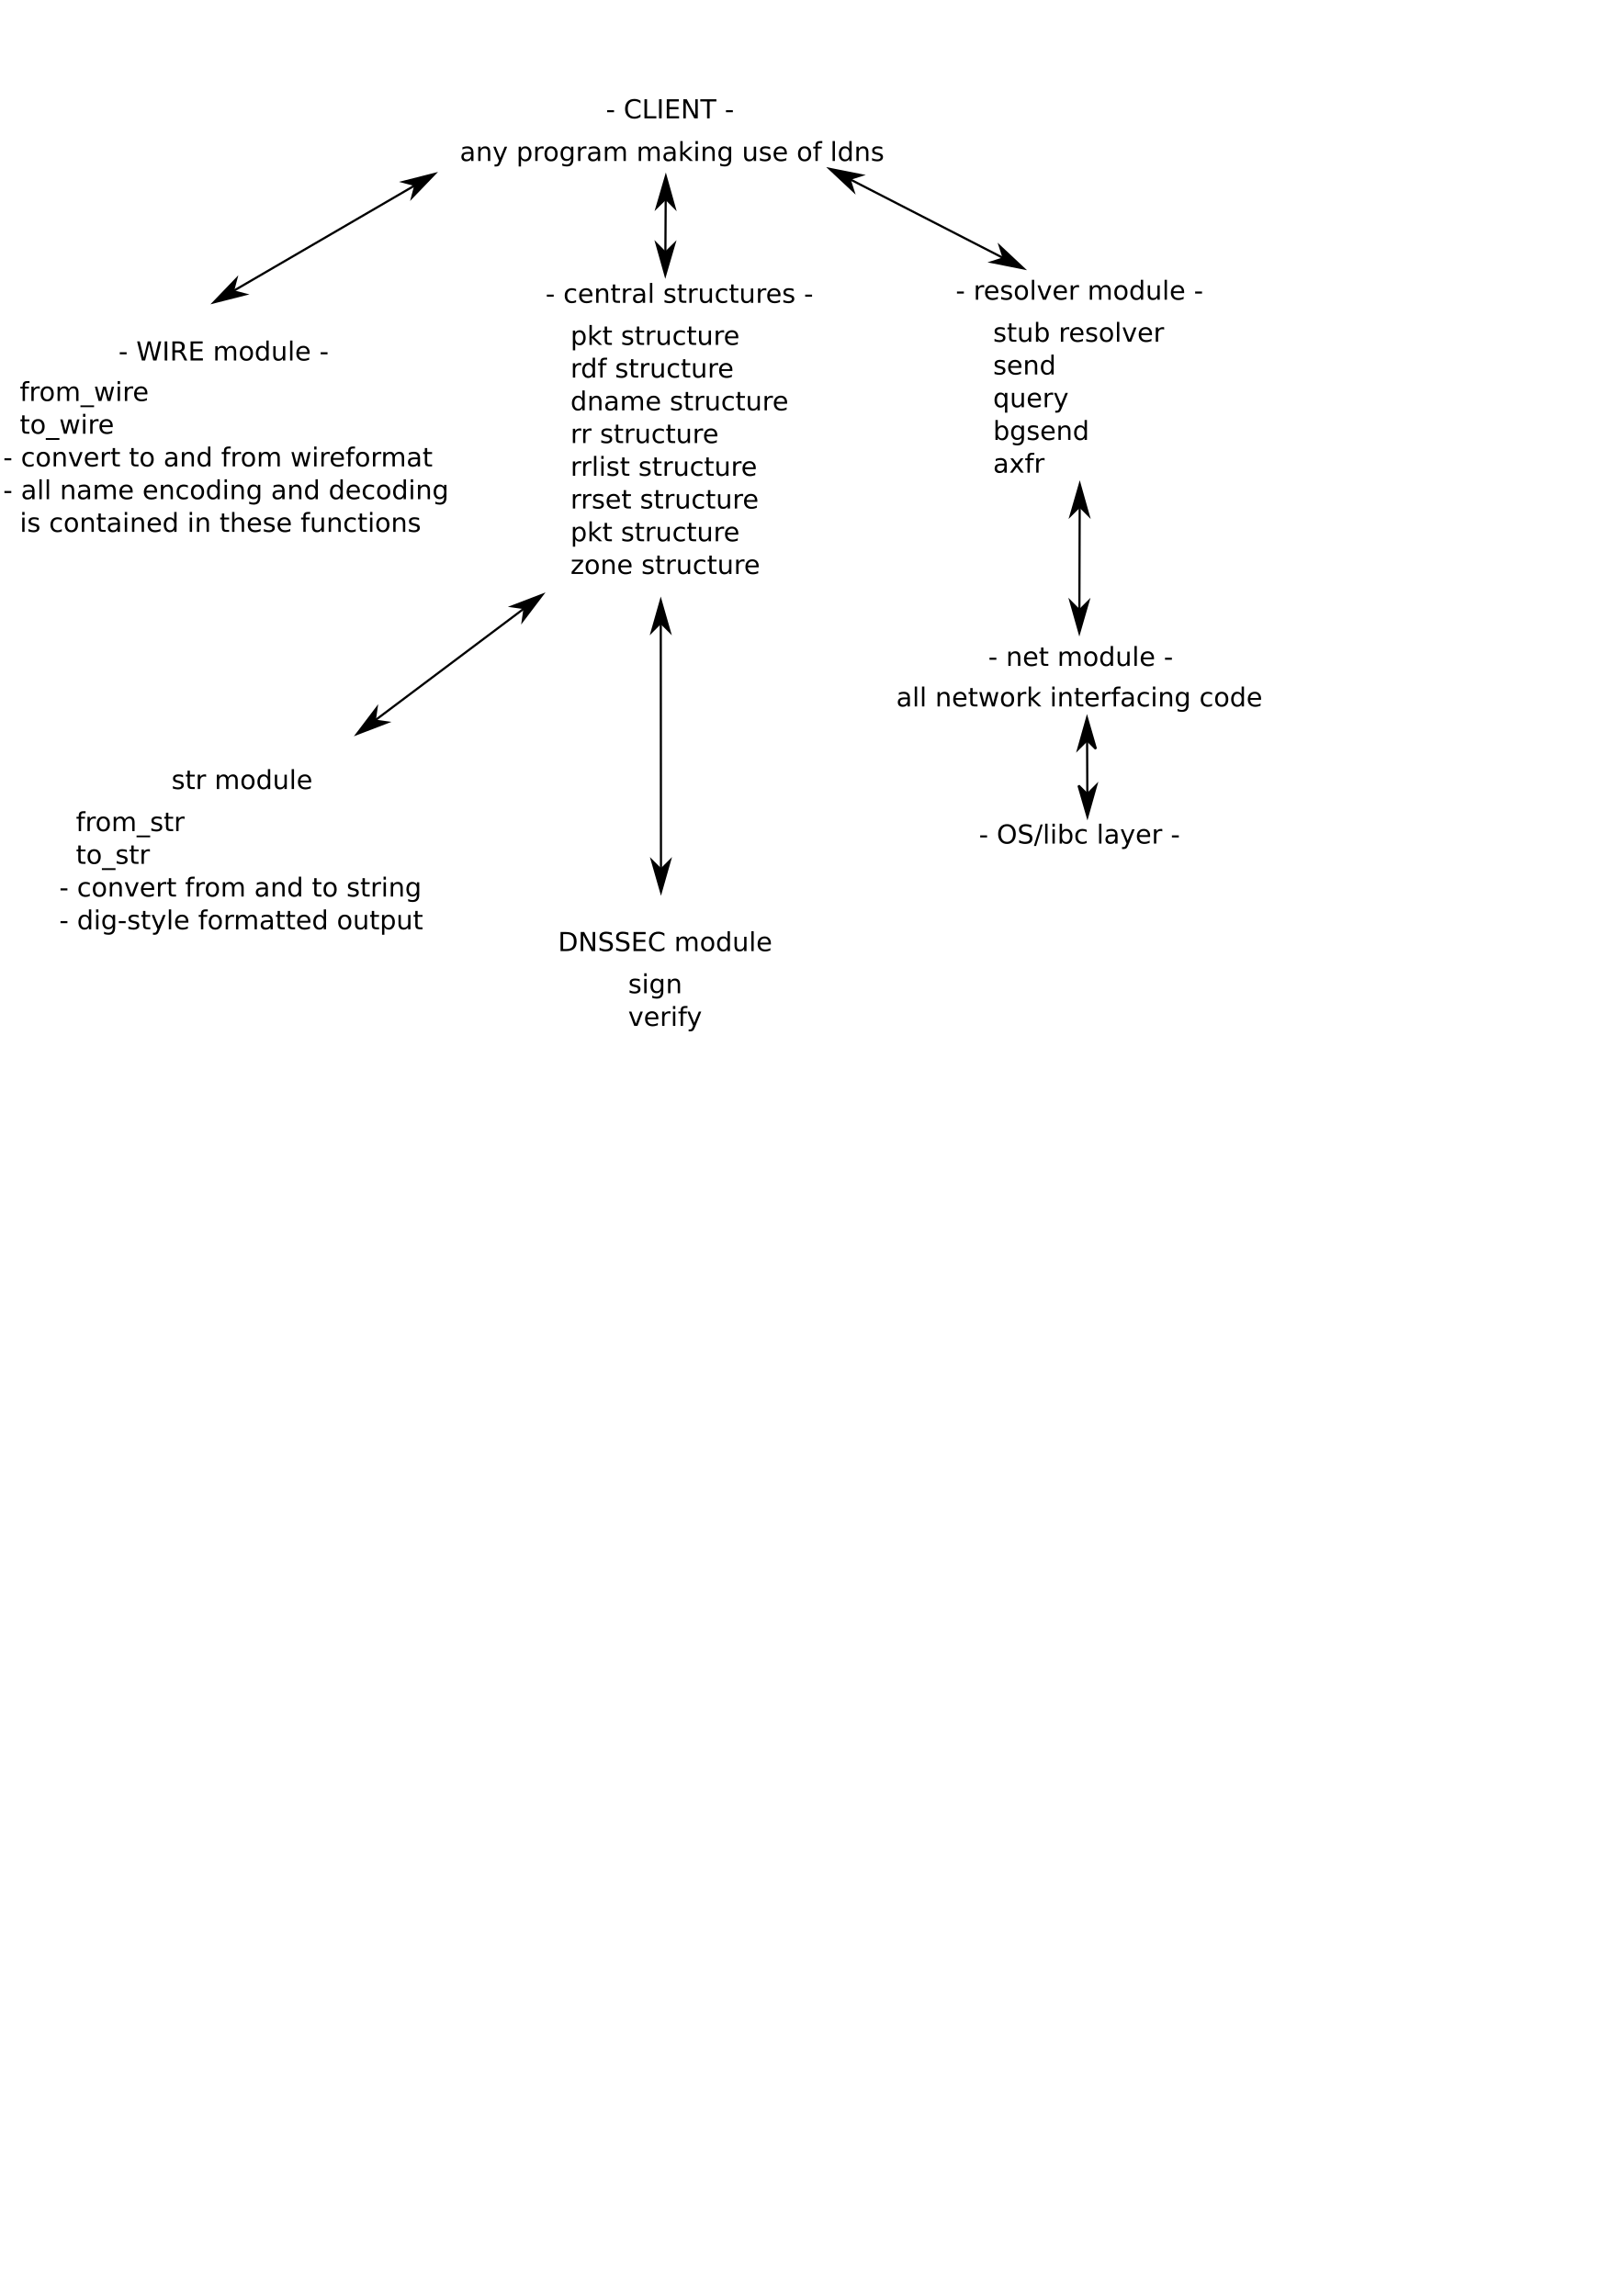
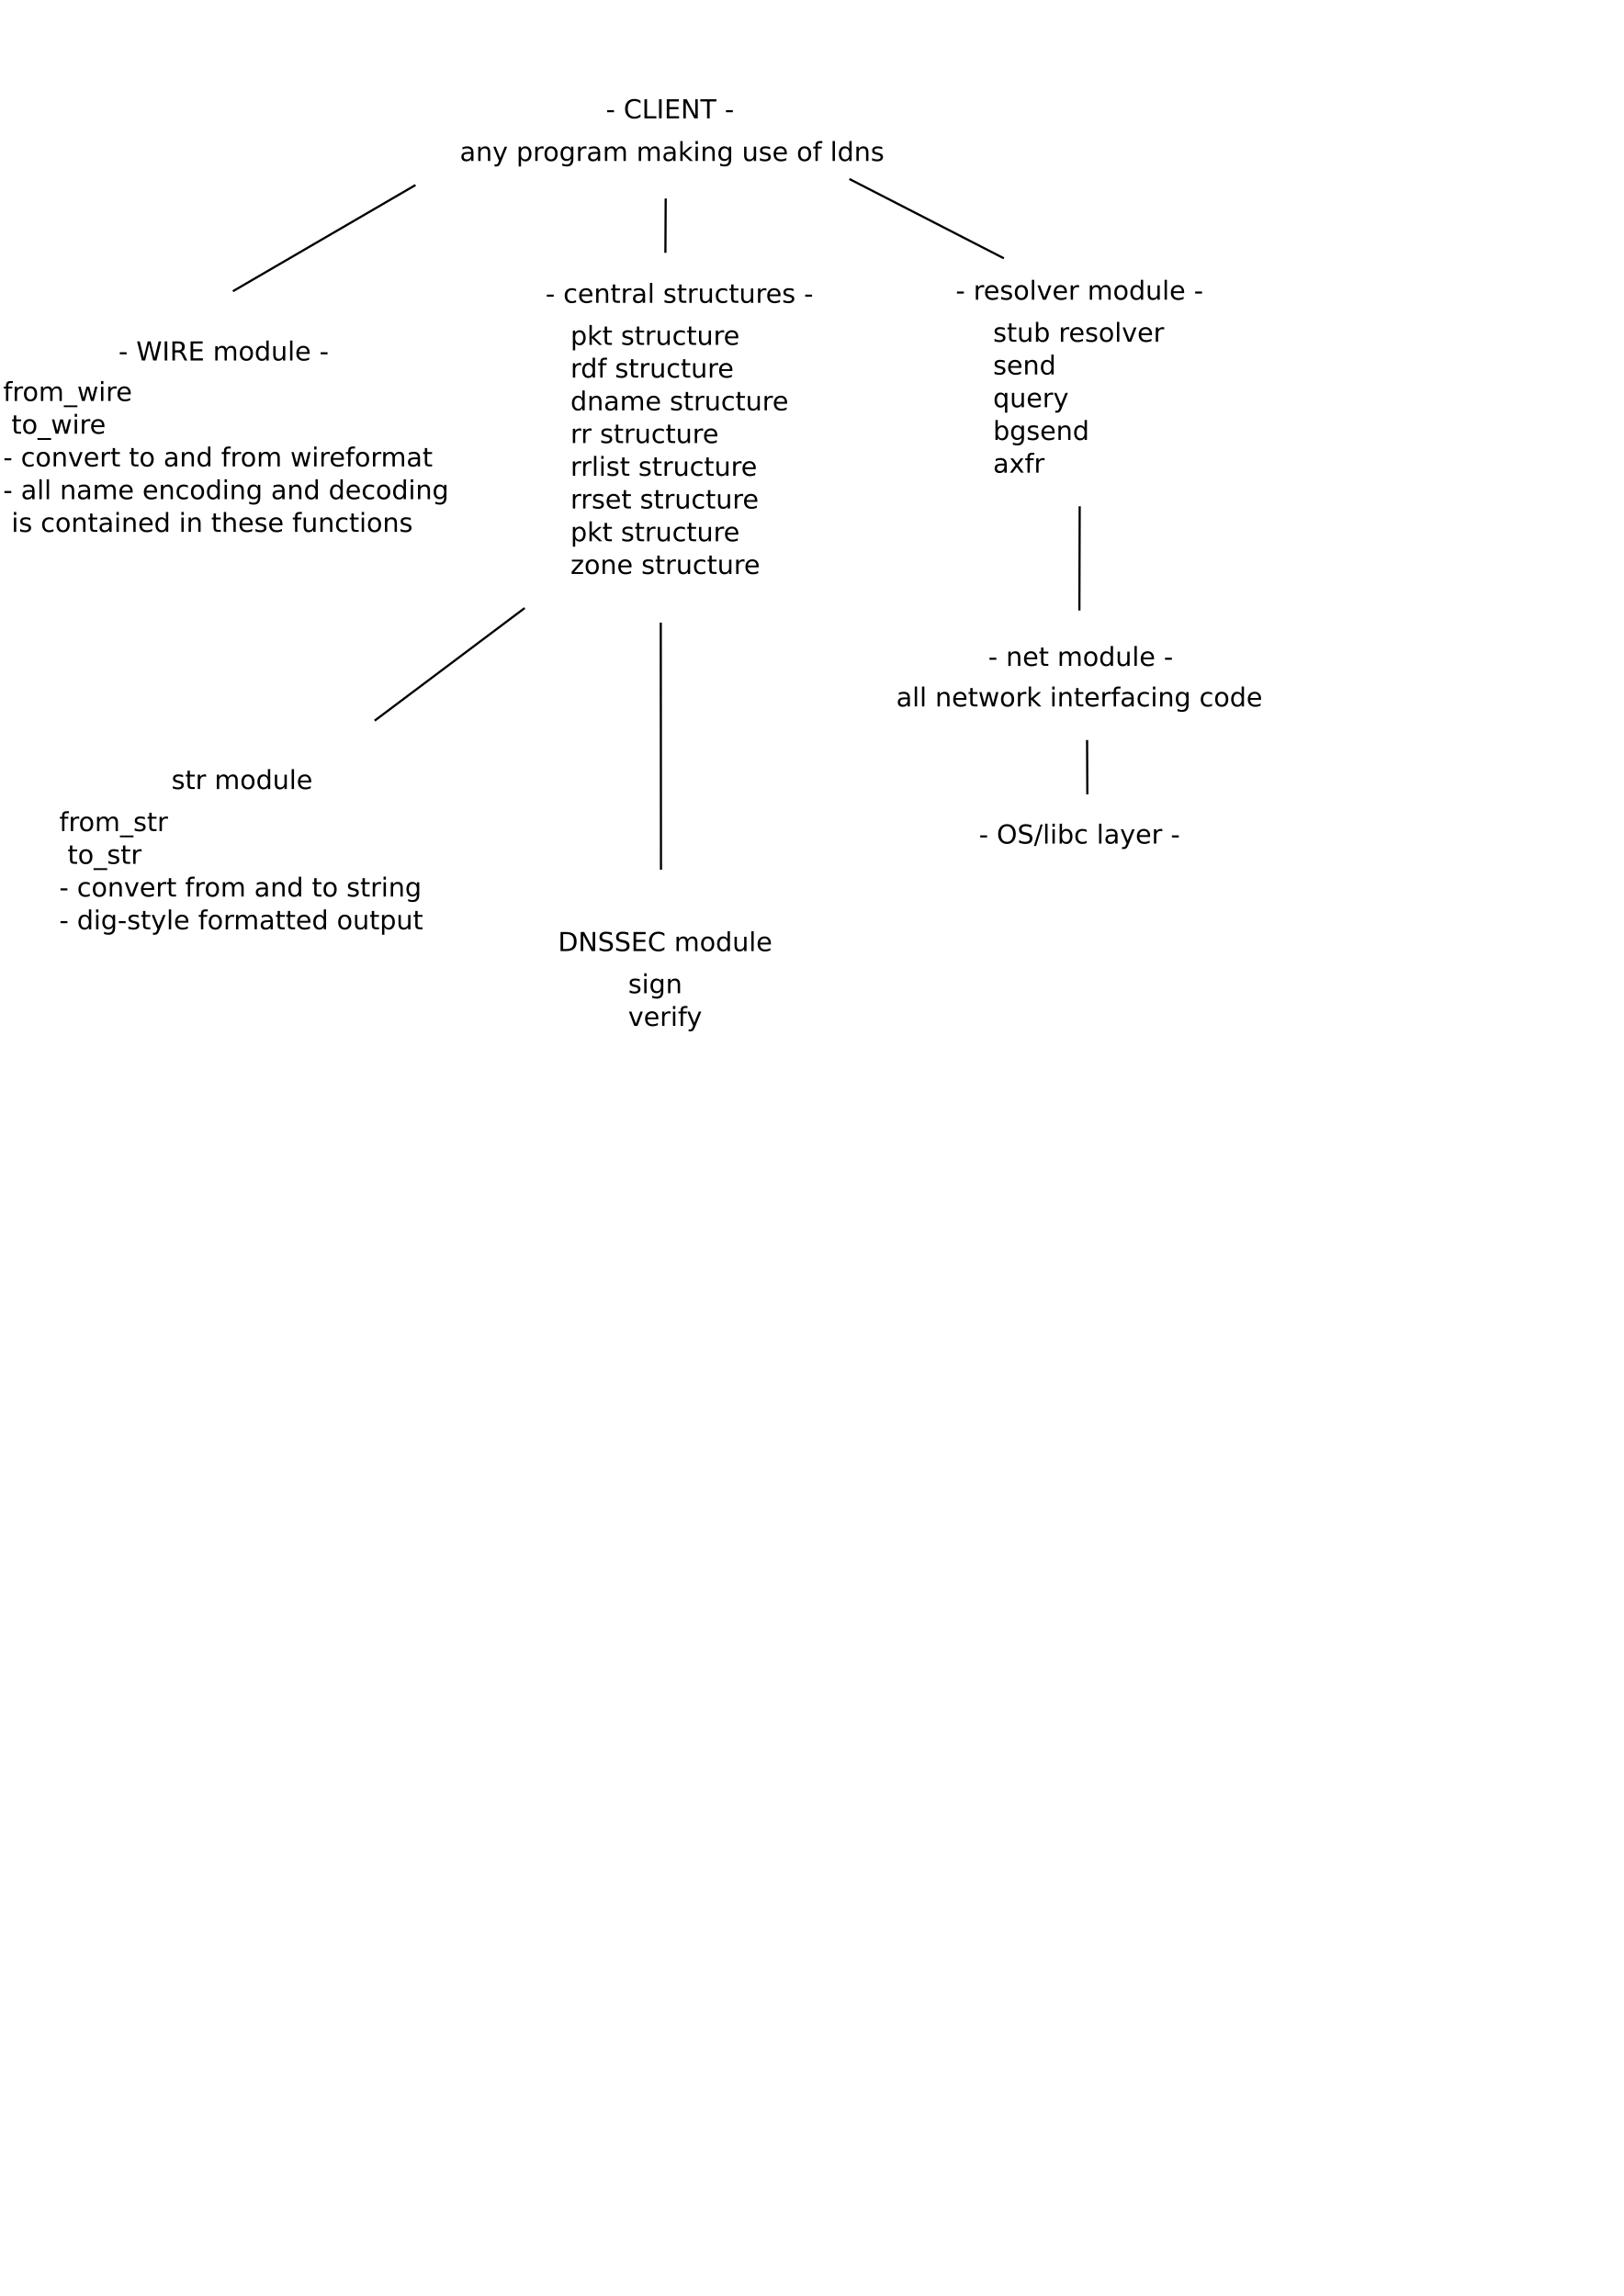
- <svg xmlns="http://www.w3.org/2000/svg" xmlns:xlink="http://www.w3.org/1999/xlink" width="744.094" height="1052.362" id="svg2">
+ <svg xmlns="http://www.w3.org/2000/svg" xmlns:xlink="http://www.w3.org/1999/xlink" id="svg2" width="744.094" height="1052.362">
  <defs id="defs4">
-     <marker orient="auto" refY="0.0" refX="0.0" id="Arrow1Lend" style="overflow:visible;">
-       <path id="path6471" d="M 0.0,0.0 L 5.0,-5.0 L -12.5,0.0 L 5.0,5.0 L 0.0,0.0 z " style="fill-rule:evenodd;stroke:#000000;stroke-width:1.0pt;marker-start:none;" transform="scale(0.8) rotate(180)" />
+     <marker id="Arrow1Lend" orient="auto" overflow="visible" refX="0" refY="0">
+       <path id="path6471" fill-rule="evenodd" stroke="#000" stroke-width="1pt" marker-start="none" d="M 0.0,0.0 L 5.0,-5.0 L -12.5,0.0 L 5.0,5.0 L 0.0,0.0 z" transform="scale(0.8) rotate(180)" />
    </marker>
-     <marker orient="auto" refY="0.0" refX="0.0" id="Arrow2Lstart" style="overflow:visible">
-       <path id="path6456" style="font-size:12.0;fill-rule:evenodd;stroke-width:0.625;stroke-linejoin:round" d="M 8.719,4.034 L -2.207,0.016 L 8.719,-4.002 C 6.973,-1.63 6.983,1.616 8.719,4.034 z " transform="scale(1.1) translate(-5,0)" />
+     <marker id="Arrow2Lstart" orient="auto" overflow="visible" refX="0" refY="0">
+       <path id="path6456" fill-rule="evenodd" stroke-linejoin="round" stroke-width=".625" d="M 8.719,4.034 L -2.207,0.016 L 8.719,-4.002 C 6.973,-1.63 6.983,1.616 8.719,4.034 z" font-size="12" transform="scale(1.1) translate(-5,0)" />
    </marker>
-     <marker orient="auto" refY="0.0" refX="0.0" id="Arrow1Lstart" style="overflow:visible">
-       <path id="path6474" d="M 0.0,0.0 L 5.0,-5.0 L -12.5,0.0 L 5.0,5.0 L 0.0,0.0 z " style="fill-rule:evenodd;stroke:#000000;stroke-width:1.0pt;marker-start:none" transform="scale(0.8)" />
+     <marker id="Arrow1Lstart" orient="auto" overflow="visible" refX="0" refY="0">
+       <path id="path6474" fill-rule="evenodd" stroke="#000" stroke-width="1pt" marker-start="none" d="M 0.0,0.0 L 5.0,-5.0 L -12.5,0.0 L 5.0,5.0 L 0.0,0.0 z" transform="scale(0.8)" />
    </marker>
    <linearGradient id="linearGradient6293">
-       <stop style="stop-color:#000000;stop-opacity:1;" offset="0" id="stop6295" />
-       <stop style="stop-color:#000000;stop-opacity:0;" offset="1" id="stop6297" />
+       <stop id="stop6295" offset="0" stop-color="#000" stop-opacity="1" />
+       <stop id="stop6297" offset="1" stop-color="#000" stop-opacity="0" />
    </linearGradient>
-     <radialGradient xlink:href="#linearGradient6293" id="radialGradient6299" cx="247.143" cy="314.148" fx="247.143" fy="314.148" r="53.357" gradientTransform="matrix(0.360193,0.932878,-0.364659,0.140798,328.3948,67.21935)" gradientUnits="userSpaceOnUse" />
-     <radialGradient xlink:href="#linearGradient6293" id="radialGradient6487" gradientUnits="userSpaceOnUse" gradientTransform="matrix(0.533404,-0.663938,0.262021,0.206525,-65.56892,208.3559)" cx="247.143" cy="314.148" fx="247.143" fy="314.148" r="53.357" />
-     <radialGradient xlink:href="#linearGradient6293" id="radialGradient6491" gradientUnits="userSpaceOnUse" gradientTransform="matrix(0.700682,8.366694e-2,-3.154009e-2,0.264153,261.3825,-3.441503)" cx="247.143" cy="314.148" fx="247.143" fy="314.148" r="53.357" />
-     <radialGradient xlink:href="#linearGradient6293" id="radialGradient6495" gradientUnits="userSpaceOnUse" gradientTransform="matrix(-0.304578,-0.203794,0.310458,-3.225552e-2,282.7444,163.9328)" cx="247.143" cy="314.148" fx="247.143" fy="314.148" r="53.357" />
-     <radialGradient xlink:href="#linearGradient6293" id="radialGradient7376" gradientUnits="userSpaceOnUse" gradientTransform="matrix(-0.304578,-0.390833,0.310458,-6.185918e-2,472.4645,371.958)" cx="247.143" cy="314.148" fx="247.143" fy="314.148" r="53.357" />
-     <radialGradient xlink:href="#linearGradient6293" id="radialGradient7384" gradientUnits="userSpaceOnUse" gradientTransform="matrix(-9.134252e-2,-1.242432,0.752705,0.765448,-7.814871,371.0985)" cx="247.143" cy="314.148" fx="247.143" fy="314.148" r="53.357" />
+     <radialGradient id="radialGradient6299" cx="247.143" cy="314.148" r="53.357" fx="247.143" fy="314.148" gradientTransform="matrix(0.360193,0.932878,-0.364659,0.140798,328.3948,67.21935)" gradientUnits="userSpaceOnUse" xlink:href="#linearGradient6293" />
+     <radialGradient id="radialGradient6487" cx="247.143" cy="314.148" r="53.357" fx="247.143" fy="314.148" gradientTransform="matrix(0.533404,-0.663938,0.262021,0.206525,-65.56892,208.3559)" gradientUnits="userSpaceOnUse" xlink:href="#linearGradient6293" />
+     <radialGradient id="radialGradient6491" cx="247.143" cy="314.148" r="53.357" fx="247.143" fy="314.148" gradientTransform="matrix(0.700682,8.366694e-2,-3.154009e-2,0.264153,261.3825,-3.441503)" gradientUnits="userSpaceOnUse" xlink:href="#linearGradient6293" />
+     <radialGradient id="radialGradient6495" cx="247.143" cy="314.148" r="53.357" fx="247.143" fy="314.148" gradientTransform="matrix(-0.304578,-0.203794,0.310458,-3.225552e-2,282.7444,163.9328)" gradientUnits="userSpaceOnUse" xlink:href="#linearGradient6293" />
+     <radialGradient id="radialGradient7376" cx="247.143" cy="314.148" r="53.357" fx="247.143" fy="314.148" gradientTransform="matrix(-0.304578,-0.390833,0.310458,-6.185918e-2,472.4645,371.958)" gradientUnits="userSpaceOnUse" xlink:href="#linearGradient6293" />
+     <radialGradient id="radialGradient7384" cx="247.143" cy="314.148" r="53.357" fx="247.143" fy="314.148" gradientTransform="matrix(-9.134252e-2,-1.242432,0.752705,0.765448,-7.814871,371.0985)" gradientUnits="userSpaceOnUse" xlink:href="#linearGradient6293" />
  </defs>
  <g id="layer1">
    <g id="g1350" transform="translate(6.428571,-50)">
-       <text id="text1307" y="104.247" x="271.211" style="font-size:12px;font-style:normal;font-weight:normal;fill:#000000;fill-opacity:1;stroke:none;stroke-width:1px;stroke-linecap:butt;stroke-linejoin:miter;stroke-opacity:1;font-family:Bitstream Vera Sans" xml:space="preserve">
-         <tspan id="tspan1311" y="104.247" x="271.211">- CLIENT -</tspan>
+       <text id="text1307" x="271.211" y="104.247" fill="#000" fill-opacity="1" stroke="none" stroke-linecap="butt" stroke-linejoin="miter" stroke-opacity="1" stroke-width="1" font-family="Bitstream Vera Sans" font-size="12" font-style="normal" font-weight="normal" xml:space="preserve">
+         <tspan id="tspan1311" x="271.211" y="104.247">- CLIENT -</tspan>
      </text>
-       <text id="text1315" y="123.791" x="204.286" style="font-size:12px;font-style:normal;font-weight:normal;fill:#000000;fill-opacity:1;stroke:none;stroke-width:1px;stroke-linecap:butt;stroke-linejoin:miter;stroke-opacity:1;font-family:Bitstream Vera Sans" xml:space="preserve">
-         <tspan y="123.791" x="204.286" id="tspan1317">any program making use of ldns</tspan>
+       <text id="text1315" x="204.286" y="123.791" fill="#000" fill-opacity="1" stroke="none" stroke-linecap="butt" stroke-linejoin="miter" stroke-opacity="1" stroke-width="1" font-family="Bitstream Vera Sans" font-size="12" font-style="normal" font-weight="normal" xml:space="preserve">
+         <tspan id="tspan1317" x="204.286" y="123.791">any program making use of ldns</tspan>
      </text>
    </g>
    <g id="g1339" transform="translate(-78.57144,-104.2857)">
-       <text id="text1319" y="269.505" x="132.857" style="font-size:12px;font-style:normal;font-weight:normal;fill:#000000;fill-opacity:1;stroke:none;stroke-width:1px;stroke-linecap:butt;stroke-linejoin:miter;stroke-opacity:1;font-family:Bitstream Vera Sans" xml:space="preserve">
-         <tspan y="269.505" x="132.857" id="tspan1321">- WIRE module -</tspan>
-         <tspan id="tspan1323" y="284.505" x="132.857" />
+       <text id="text1319" x="132.857" y="269.505" fill="#000" fill-opacity="1" stroke="none" stroke-linecap="butt" stroke-linejoin="miter" stroke-opacity="1" stroke-width="1" font-family="Bitstream Vera Sans" font-size="12" font-style="normal" font-weight="normal" xml:space="preserve">
+         <tspan id="tspan1321" x="132.857" y="269.505">- WIRE module -</tspan>
      </text>
-       <text id="text1325" y="288.076" x="80" style="font-size:12px;font-style:normal;font-weight:normal;fill:#000000;fill-opacity:1;stroke:none;stroke-width:1px;stroke-linecap:butt;stroke-linejoin:miter;stroke-opacity:1;font-family:Bitstream Vera Sans" xml:space="preserve">
-         <tspan y="288.076" x="80" id="tspan1327">  from_wire</tspan>
-         <tspan id="tspan1329" y="303.076" x="80">  to_wire</tspan>
-         <tspan id="tspan1331" y="318.076" x="80">- convert to and from wireformat</tspan>
-         <tspan id="tspan1333" y="333.076" x="80">- all name encoding and decoding</tspan>
-         <tspan id="tspan1335" y="348.076" x="80">  is contained in these functions</tspan>
+       <text id="text1325" x="80" y="288.076" fill="#000" fill-opacity="1" stroke="none" stroke-linecap="butt" stroke-linejoin="miter" stroke-opacity="1" stroke-width="1" font-family="Bitstream Vera Sans" font-size="12" font-style="normal" font-weight="normal" xml:space="preserve">
+         <tspan id="tspan1327" x="80" y="288.076">from_wire</tspan>
+         <tspan id="tspan1329" x="80" y="303.076"> to_wire</tspan>
+         <tspan id="tspan1331" x="80" y="318.076">- convert to and from wireformat</tspan>
+         <tspan id="tspan1333" x="80" y="333.076">- all name encoding and decoding</tspan>
+         <tspan id="tspan1335" x="80" y="348.076"> is contained in these functions</tspan>
      </text>
    </g>
    <g id="g1384" transform="translate(1.428571,-235.7143)">
-       <text id="text1356" y="374.505" x="248.571" style="font-size:12px;font-style:normal;font-weight:normal;fill:#000000;fill-opacity:1;stroke:none;stroke-width:1px;stroke-linecap:butt;stroke-linejoin:miter;stroke-opacity:1;font-family:Bitstream Vera Sans" xml:space="preserve">
-         <tspan y="374.505" x="248.571" id="tspan1358">- central structures -</tspan>
+       <text id="text1356" x="248.571" y="374.505" fill="#000" fill-opacity="1" stroke="none" stroke-linecap="butt" stroke-linejoin="miter" stroke-opacity="1" stroke-width="1" font-family="Bitstream Vera Sans" font-size="12" font-style="normal" font-weight="normal" xml:space="preserve">
+         <tspan id="tspan1358" x="248.571" y="374.505">- central structures -</tspan>
      </text>
-       <text id="text1360" y="393.791" x="260" style="font-size:12px;font-style:normal;font-weight:normal;fill:#000000;fill-opacity:1;stroke:none;stroke-width:1px;stroke-linecap:butt;stroke-linejoin:miter;stroke-opacity:1;font-family:Bitstream Vera Sans" xml:space="preserve">
-         <tspan y="393.791" x="260" id="tspan1362">pkt structure</tspan>
-         <tspan id="tspan1368" y="408.791" x="260">rdf structure</tspan>
-         <tspan id="tspan1374" y="423.791" x="260">dname structure</tspan>
-         <tspan id="tspan1376" y="438.791" x="260">rr structure</tspan>
-         <tspan id="tspan1378" y="453.791" x="260">rrlist structure</tspan>
-         <tspan id="tspan1380" y="468.791" x="260">rrset structure</tspan>
-         <tspan id="tspan1382" y="483.791" x="260">pkt structure</tspan>
-         <tspan y="498.791" x="260" id="tspan1466">zone structure</tspan>
+       <text id="text1360" x="260" y="393.791" fill="#000" fill-opacity="1" stroke="none" stroke-linecap="butt" stroke-linejoin="miter" stroke-opacity="1" stroke-width="1" font-family="Bitstream Vera Sans" font-size="12" font-style="normal" font-weight="normal" xml:space="preserve">
+         <tspan id="tspan1362" x="260" y="393.791">pkt structure</tspan>
+         <tspan id="tspan1368" x="260" y="408.791">rdf structure</tspan>
+         <tspan id="tspan1374" x="260" y="423.791">dname structure</tspan>
+         <tspan id="tspan1376" x="260" y="438.791">rr structure</tspan>
+         <tspan id="tspan1378" x="260" y="453.791">rrlist structure</tspan>
+         <tspan id="tspan1380" x="260" y="468.791">rrset structure</tspan>
+         <tspan id="tspan1382" x="260" y="483.791">pkt structure</tspan>
+         <tspan id="tspan1466" x="260" y="498.791">zone structure</tspan>
      </text>
    </g>
    <g id="g1440" transform="translate(146.5289,-247.1429)">
-       <text id="text1396" y="384.505" x="291.429" style="font-size:12px;font-style:normal;font-weight:normal;fill:#000000;fill-opacity:1;stroke:none;stroke-width:1px;stroke-linecap:butt;stroke-linejoin:miter;stroke-opacity:1;font-family:Bitstream Vera Sans" xml:space="preserve">
-         <tspan y="384.505" x="291.429" id="tspan1398">- resolver module -</tspan>
-         <tspan id="tspan1400" y="399.505" x="291.429" />
+       <text id="text1396" x="291.429" y="384.505" fill="#000" fill-opacity="1" stroke="none" stroke-linecap="butt" stroke-linejoin="miter" stroke-opacity="1" stroke-width="1" font-family="Bitstream Vera Sans" font-size="12" font-style="normal" font-weight="normal" xml:space="preserve">
+         <tspan id="tspan1398" x="291.429" y="384.505">- resolver module -</tspan>
      </text>
-       <text id="text1402" y="403.791" x="308.571" style="font-size:12px;font-style:normal;font-weight:normal;fill:#000000;fill-opacity:1;stroke:none;stroke-width:1px;stroke-linecap:butt;stroke-linejoin:miter;stroke-opacity:1;font-family:Bitstream Vera Sans" xml:space="preserve">
-         <tspan y="403.791" x="308.571" id="tspan1404">stub resolver</tspan>
-         <tspan id="tspan1406" y="418.791" x="308.571">send</tspan>
-         <tspan id="tspan1408" y="433.791" x="308.571">query</tspan>
-         <tspan id="tspan1410" y="448.791" x="308.571">bgsend</tspan>
-         <tspan id="tspan1412" y="463.791" x="308.571">axfr</tspan>
-         <tspan id="tspan1414" y="478.791" x="308.571" />
+       <text id="text1402" x="308.571" y="403.791" fill="#000" fill-opacity="1" stroke="none" stroke-linecap="butt" stroke-linejoin="miter" stroke-opacity="1" stroke-width="1" font-family="Bitstream Vera Sans" font-size="12" font-style="normal" font-weight="normal" xml:space="preserve">
+         <tspan id="tspan1404" x="308.571" y="403.791">stub resolver</tspan>
+         <tspan id="tspan1406" x="308.571" y="418.791">send</tspan>
+         <tspan id="tspan1408" x="308.571" y="433.791">query</tspan>
+         <tspan id="tspan1410" x="308.571" y="448.791">bgsend</tspan>
+         <tspan id="tspan1412" x="308.571" y="463.791">axfr</tspan>
      </text>
    </g>
    <g id="g1452" transform="translate(338.5714,-85.71429)">
-       <text id="text1416" y="390.934" x="114.286" style="font-size:12px;font-style:normal;font-weight:normal;fill:#000000;fill-opacity:1;stroke:none;stroke-width:1px;stroke-linecap:butt;stroke-linejoin:miter;stroke-opacity:1;font-family:Bitstream Vera Sans" xml:space="preserve">
-         <tspan y="390.934" x="114.286" id="tspan1418">- net module -</tspan>
-         <tspan id="tspan1420" y="405.934" x="114.286" />
+       <text id="text1416" x="114.286" y="390.934" fill="#000" fill-opacity="1" stroke="none" stroke-linecap="butt" stroke-linejoin="miter" stroke-opacity="1" stroke-width="1" font-family="Bitstream Vera Sans" font-size="12" font-style="normal" font-weight="normal" xml:space="preserve">
+         <tspan id="tspan1418" x="114.286" y="390.934">- net module -</tspan>
      </text>
-       <text id="text1422" y="409.505" x="72.143" style="font-size:12px;font-style:normal;font-weight:normal;fill:#000000;fill-opacity:1;stroke:none;stroke-width:1px;stroke-linecap:butt;stroke-linejoin:miter;stroke-opacity:1;font-family:Bitstream Vera Sans" xml:space="preserve">
-         <tspan y="409.505" x="72.143" id="tspan1424">all network interfacing code</tspan>
+       <text id="text1422" x="72.143" y="409.505" fill="#000" fill-opacity="1" stroke="none" stroke-linecap="butt" stroke-linejoin="miter" stroke-opacity="1" stroke-width="1" font-family="Bitstream Vera Sans" font-size="12" font-style="normal" font-weight="normal" xml:space="preserve">
+         <tspan id="tspan1424" x="72.143" y="409.505">all network interfacing code</tspan>
      </text>
    </g>
-     <text xml:space="preserve" style="font-size:12px;font-style:normal;font-weight:normal;fill:#000000;fill-opacity:1;stroke:none;stroke-width:1px;stroke-linecap:butt;stroke-linejoin:miter;stroke-opacity:1;font-family:Bitstream Vera Sans" x="448.598" y="386.648" id="text1426">
+     <text id="text1426" x="448.598" y="386.648" fill="#000" fill-opacity="1" stroke="none" stroke-linecap="butt" stroke-linejoin="miter" stroke-opacity="1" stroke-width="1" font-family="Bitstream Vera Sans" font-size="12" font-style="normal" font-weight="normal" xml:space="preserve">
      <tspan id="tspan1428" x="448.598" y="386.648">- OS/libc layer -</tspan>
    </text>
    <g id="g1484" transform="translate(-26.42857,-10)">
-       <text id="text1468" y="371.648" x="105" style="font-size:12px;font-style:normal;font-weight:normal;fill:#000000;fill-opacity:1;stroke:none;stroke-width:1px;stroke-linecap:butt;stroke-linejoin:miter;stroke-opacity:1;font-family:Bitstream Vera Sans" xml:space="preserve">
-         <tspan y="371.648" x="105" id="tspan1470">str module</tspan>
+       <text id="text1468" x="105" y="371.648" fill="#000" fill-opacity="1" stroke="none" stroke-linecap="butt" stroke-linejoin="miter" stroke-opacity="1" stroke-width="1" font-family="Bitstream Vera Sans" font-size="12" font-style="normal" font-weight="normal" xml:space="preserve">
+         <tspan id="tspan1470" x="105" y="371.648">str module</tspan>
      </text>
-       <text id="text1472" y="390.934" x="53.571" style="font-size:12px;font-style:normal;font-weight:normal;fill:#000000;fill-opacity:1;stroke:none;stroke-width:1px;stroke-linecap:butt;stroke-linejoin:miter;stroke-opacity:1;font-family:Bitstream Vera Sans" xml:space="preserve">
-         <tspan y="390.934" x="53.571" id="tspan1474">  from_str</tspan>
-         <tspan id="tspan1476" y="405.934" x="53.571">  to_str</tspan>
-         <tspan id="tspan1478" y="420.934" x="53.571">- convert from and to string</tspan>
-         <tspan id="tspan1480" y="435.934" x="53.571">- dig-style formatted output</tspan>
-         <tspan id="tspan1482" y="450.934" x="53.571" />
+       <text id="text1472" x="53.571" y="390.934" fill="#000" fill-opacity="1" stroke="none" stroke-linecap="butt" stroke-linejoin="miter" stroke-opacity="1" stroke-width="1" font-family="Bitstream Vera Sans" font-size="12" font-style="normal" font-weight="normal" xml:space="preserve">
+         <tspan id="tspan1474" x="53.571" y="390.934">from_str</tspan>
+         <tspan id="tspan1476" x="53.571" y="405.934"> to_str</tspan>
+         <tspan id="tspan1478" x="53.571" y="420.934">- convert from and to string</tspan>
+         <tspan id="tspan1480" x="53.571" y="435.934">- dig-style formatted output</tspan>
      </text>
    </g>
    <g id="g1459" transform="translate(-198.5714,9.285712)">
-       <text id="text1430" y="426.648" x="454.286" style="font-size:12px;font-style:normal;font-weight:normal;fill:#000000;fill-opacity:1;stroke:none;stroke-width:1px;stroke-linecap:butt;stroke-linejoin:miter;stroke-opacity:1;font-family:Bitstream Vera Sans" xml:space="preserve">
-         <tspan y="426.648" x="454.286" id="tspan1432">DNSSEC module</tspan>
+       <text id="text1430" x="454.286" y="426.648" fill="#000" fill-opacity="1" stroke="none" stroke-linecap="butt" stroke-linejoin="miter" stroke-opacity="1" stroke-width="1" font-family="Bitstream Vera Sans" font-size="12" font-style="normal" font-weight="normal" xml:space="preserve">
+         <tspan id="tspan1432" x="454.286" y="426.648">DNSSEC module</tspan>
      </text>
-       <text id="text1434" y="445.934" x="486.429" style="font-size:12px;font-style:normal;font-weight:normal;fill:#000000;fill-opacity:1;stroke:none;stroke-width:1px;stroke-linecap:butt;stroke-linejoin:miter;stroke-opacity:1;font-family:Bitstream Vera Sans" xml:space="preserve">
-         <tspan y="445.934" x="486.429" id="tspan1436">sign</tspan>
-         <tspan id="tspan1438" y="460.934" x="486.429">verify</tspan>
+       <text id="text1434" x="486.429" y="445.934" fill="#000" fill-opacity="1" stroke="none" stroke-linecap="butt" stroke-linejoin="miter" stroke-opacity="1" stroke-width="1" font-family="Bitstream Vera Sans" font-size="12" font-style="normal" font-weight="normal" xml:space="preserve">
+         <tspan id="tspan1436" x="486.429" y="445.934">sign</tspan>
+         <tspan id="tspan1438" x="486.429" y="460.934">verify</tspan>
      </text>
    </g>
-     <path style="opacity:1;color:#000000;fill:url(#radialGradient6299);fill-opacity:1;fill-rule:evenodd;stroke:#000000;stroke-width:1;stroke-linecap:butt;stroke-linejoin:miter;marker:none;marker-start:url(#Arrow1Lstart);marker-mid:none;marker-end:url(#Arrow1Lend);stroke-miterlimit:4;stroke-dasharray:none;stroke-dashoffset:0;stroke-opacity:1;visibility:visible;display:inline;overflow:visible" d="M 302.809,285.363 C 302.905,398.647 302.905,398.647 302.905,398.647" id="path5410" />
-     <path style="opacity:1;color:#000000;fill:url(#radialGradient6487);fill-opacity:1;fill-rule:evenodd;stroke:#000000;stroke-width:1;stroke-linecap:butt;stroke-linejoin:miter;marker:none;marker-start:url(#Arrow1Lstart);marker-mid:none;marker-end:url(#Arrow1Lend);stroke-miterlimit:4;stroke-dasharray:none;stroke-dashoffset:0;stroke-opacity:1;visibility:visible;display:inline;overflow:visible" d="M 106.732,133.486 C 190.411,84.809 190.411,84.809 190.411,84.809" id="path6485" />
-     <path style="opacity:1;color:#000000;fill:url(#radialGradient6491);fill-opacity:1;fill-rule:evenodd;stroke:#000000;stroke-width:1;stroke-linecap:butt;stroke-linejoin:miter;marker:none;marker-start:url(#Arrow1Lstart);marker-mid:none;marker-end:url(#Arrow1Lend);stroke-miterlimit:4;stroke-dasharray:none;stroke-dashoffset:0;stroke-opacity:1;visibility:visible;display:inline;overflow:visible" d="M 389.249,82.04 C 460.036,118.398 460.036,118.398 460.036,118.398" id="path6489" />
-     <path style="opacity:1;color:#000000;fill:url(#radialGradient6495);fill-opacity:1;fill-rule:evenodd;stroke:#000000;stroke-width:1;stroke-linecap:butt;stroke-linejoin:miter;marker:none;marker-start:url(#Arrow1Lstart);marker-mid:none;marker-end:url(#Arrow1Lend);stroke-miterlimit:4;stroke-dasharray:none;stroke-dashoffset:0;stroke-opacity:1;visibility:visible;display:inline;overflow:visible" d="M 304.931,115.885 C 305.069,90.982 305.069,90.982 305.069,90.982" id="path6493" />
-     <path style="opacity:1;color:#000000;fill:url(#radialGradient7376);fill-opacity:1;fill-rule:evenodd;stroke:#000000;stroke-width:1;stroke-linecap:butt;stroke-linejoin:miter;marker:none;marker-start:url(#Arrow1Lstart);marker-mid:none;marker-end:url(#Arrow1Lend);stroke-miterlimit:4;stroke-dasharray:none;stroke-dashoffset:0;stroke-opacity:1;visibility:visible;display:inline;overflow:visible" d="M 494.651,279.813 C 494.789,232.054 494.789,232.054 494.789,232.054" id="path7374" />
-     <path style="opacity:1;color:#000000;fill:none;fill-opacity:1;fill-rule:evenodd;stroke:#000000;stroke-width:1;stroke-linecap:butt;stroke-linejoin:miter;marker:none;marker-start:url(#Arrow1Lstart);marker-mid:none;marker-end:url(#Arrow1Lend);stroke-miterlimit:4;stroke-dasharray:none;stroke-dashoffset:0;stroke-opacity:1;visibility:visible;display:inline;overflow:visible" d="M 494.651,364.1 C 494.789,339.196 494.789,339.196 494.789,339.196" id="path7378" transform="matrix(1,0,1e-2,1,0,0)" />
-     <path style="opacity:1;color:#000000;fill:url(#radialGradient7384);fill-opacity:1;fill-rule:evenodd;stroke:#000000;stroke-width:1;stroke-linecap:butt;stroke-linejoin:miter;marker:none;marker-start:url(#Arrow1Lstart);marker-mid:none;marker-end:url(#Arrow1Lend);stroke-miterlimit:4;stroke-dasharray:none;stroke-dashoffset:0;stroke-opacity:1;visibility:visible;display:inline;overflow:visible" d="M 171.7,330.313 C 240.443,278.697 240.443,278.697 240.443,278.697" id="path7382" />
+     <path id="path5410" fill="url(#radialGradient6299)" fill-opacity="1" fill-rule="evenodd" stroke="#000" stroke-dasharray="none" stroke-dashoffset="0" stroke-linecap="butt" stroke-linejoin="miter" stroke-miterlimit="4" stroke-opacity="1" stroke-width="1" marker-end="url(#Arrow1Lend)" marker-mid="none" marker-start="url(#Arrow1Lstart)" d="M 302.809,285.363 C 302.905,398.647 302.905,398.647 302.905,398.647" color="#000" display="inline" opacity="1" overflow="visible" visibility="visible" style="marker:none" />
+     <path id="path6485" fill="url(#radialGradient6487)" fill-opacity="1" fill-rule="evenodd" stroke="#000" stroke-dasharray="none" stroke-dashoffset="0" stroke-linecap="butt" stroke-linejoin="miter" stroke-miterlimit="4" stroke-opacity="1" stroke-width="1" marker-end="url(#Arrow1Lend)" marker-mid="none" marker-start="url(#Arrow1Lstart)" d="M 106.732,133.486 C 190.411,84.809 190.411,84.809 190.411,84.809" color="#000" display="inline" opacity="1" overflow="visible" visibility="visible" style="marker:none" />
+     <path id="path6489" fill="url(#radialGradient6491)" fill-opacity="1" fill-rule="evenodd" stroke="#000" stroke-dasharray="none" stroke-dashoffset="0" stroke-linecap="butt" stroke-linejoin="miter" stroke-miterlimit="4" stroke-opacity="1" stroke-width="1" marker-end="url(#Arrow1Lend)" marker-mid="none" marker-start="url(#Arrow1Lstart)" d="M 389.249,82.04 C 460.036,118.398 460.036,118.398 460.036,118.398" color="#000" display="inline" opacity="1" overflow="visible" visibility="visible" style="marker:none" />
+     <path id="path6493" fill="url(#radialGradient6495)" fill-opacity="1" fill-rule="evenodd" stroke="#000" stroke-dasharray="none" stroke-dashoffset="0" stroke-linecap="butt" stroke-linejoin="miter" stroke-miterlimit="4" stroke-opacity="1" stroke-width="1" marker-end="url(#Arrow1Lend)" marker-mid="none" marker-start="url(#Arrow1Lstart)" d="M 304.931,115.885 C 305.069,90.982 305.069,90.982 305.069,90.982" color="#000" display="inline" opacity="1" overflow="visible" visibility="visible" style="marker:none" />
+     <path id="path7374" fill="url(#radialGradient7376)" fill-opacity="1" fill-rule="evenodd" stroke="#000" stroke-dasharray="none" stroke-dashoffset="0" stroke-linecap="butt" stroke-linejoin="miter" stroke-miterlimit="4" stroke-opacity="1" stroke-width="1" marker-end="url(#Arrow1Lend)" marker-mid="none" marker-start="url(#Arrow1Lstart)" d="M 494.651,279.813 C 494.789,232.054 494.789,232.054 494.789,232.054" color="#000" display="inline" opacity="1" overflow="visible" visibility="visible" style="marker:none" />
+     <path id="path7378" fill="none" fill-opacity="1" fill-rule="evenodd" stroke="#000" stroke-dasharray="none" stroke-dashoffset="0" stroke-linecap="butt" stroke-linejoin="miter" stroke-miterlimit="4" stroke-opacity="1" stroke-width="1" marker-end="url(#Arrow1Lend)" marker-mid="none" marker-start="url(#Arrow1Lstart)" d="M 494.651,364.1 C 494.789,339.196 494.789,339.196 494.789,339.196" color="#000" display="inline" opacity="1" overflow="visible" transform="matrix(1,0,1e-2,1,0,0)" visibility="visible" style="marker:none" />
+     <path id="path7382" fill="url(#radialGradient7384)" fill-opacity="1" fill-rule="evenodd" stroke="#000" stroke-dasharray="none" stroke-dashoffset="0" stroke-linecap="butt" stroke-linejoin="miter" stroke-miterlimit="4" stroke-opacity="1" stroke-width="1" marker-end="url(#Arrow1Lend)" marker-mid="none" marker-start="url(#Arrow1Lstart)" d="M 171.7,330.313 C 240.443,278.697 240.443,278.697 240.443,278.697" color="#000" display="inline" opacity="1" overflow="visible" visibility="visible" style="marker:none" />
  </g>
</svg>
